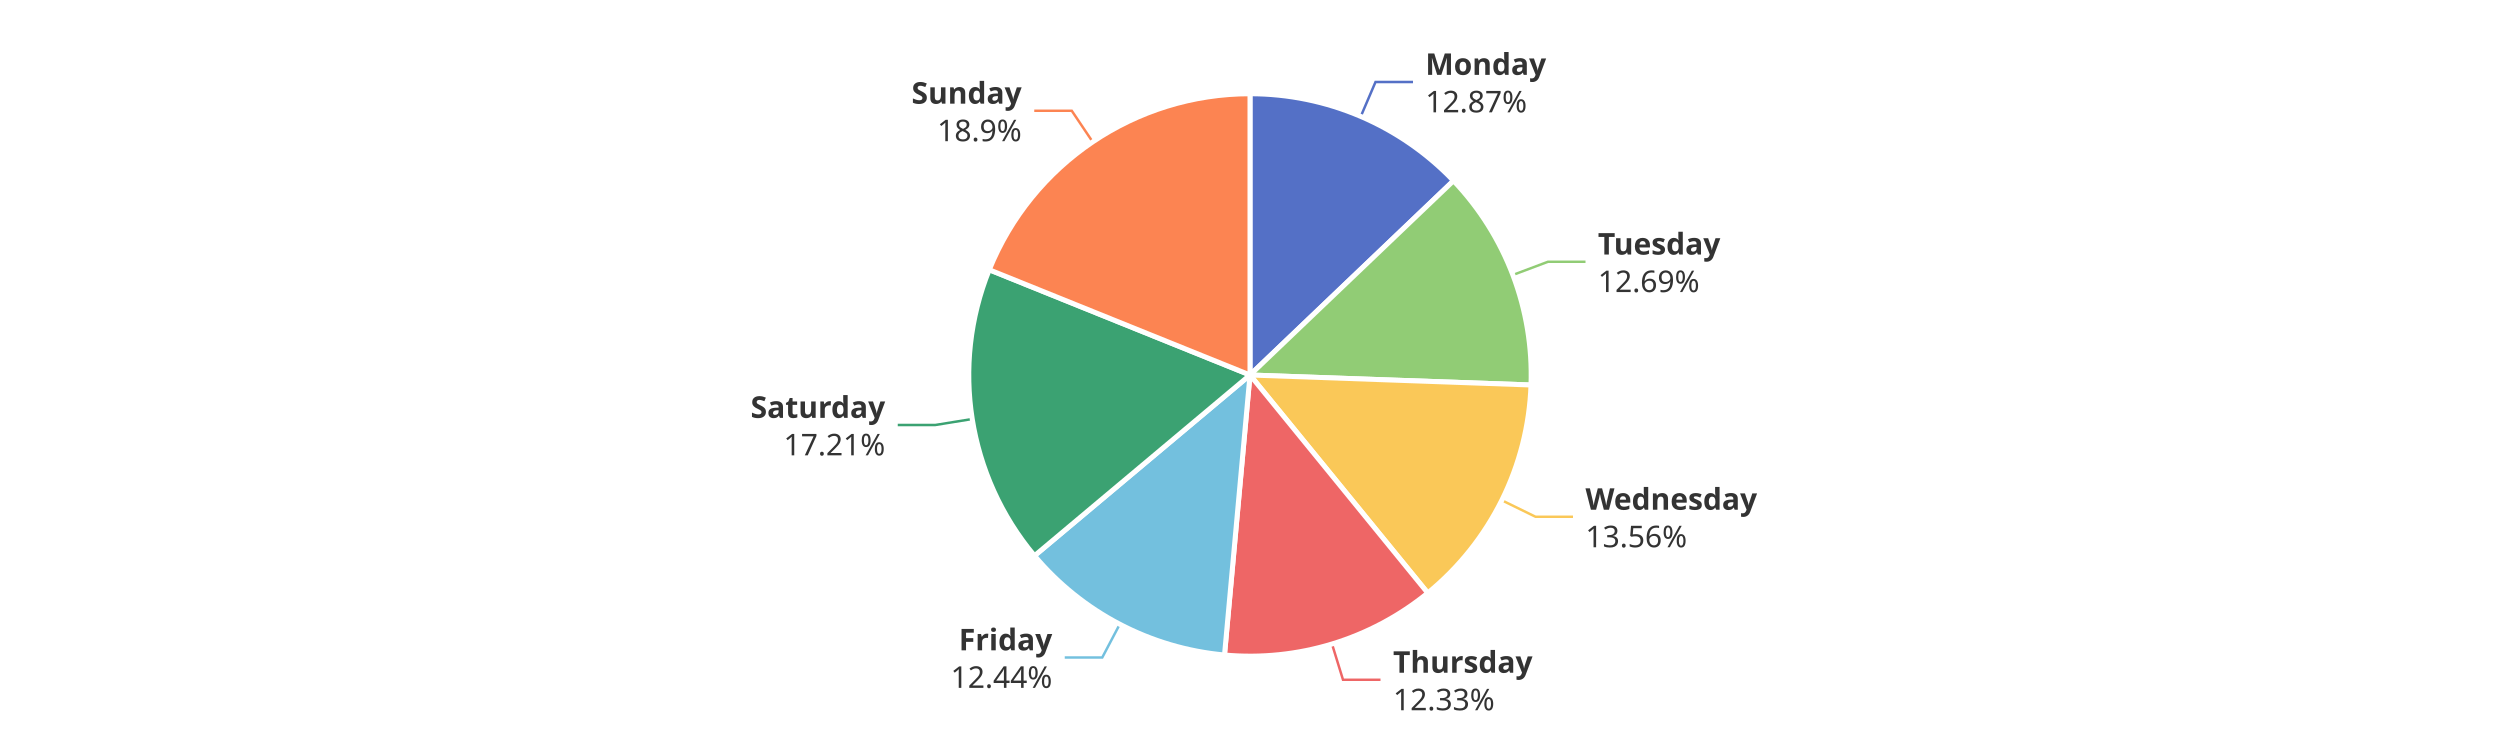
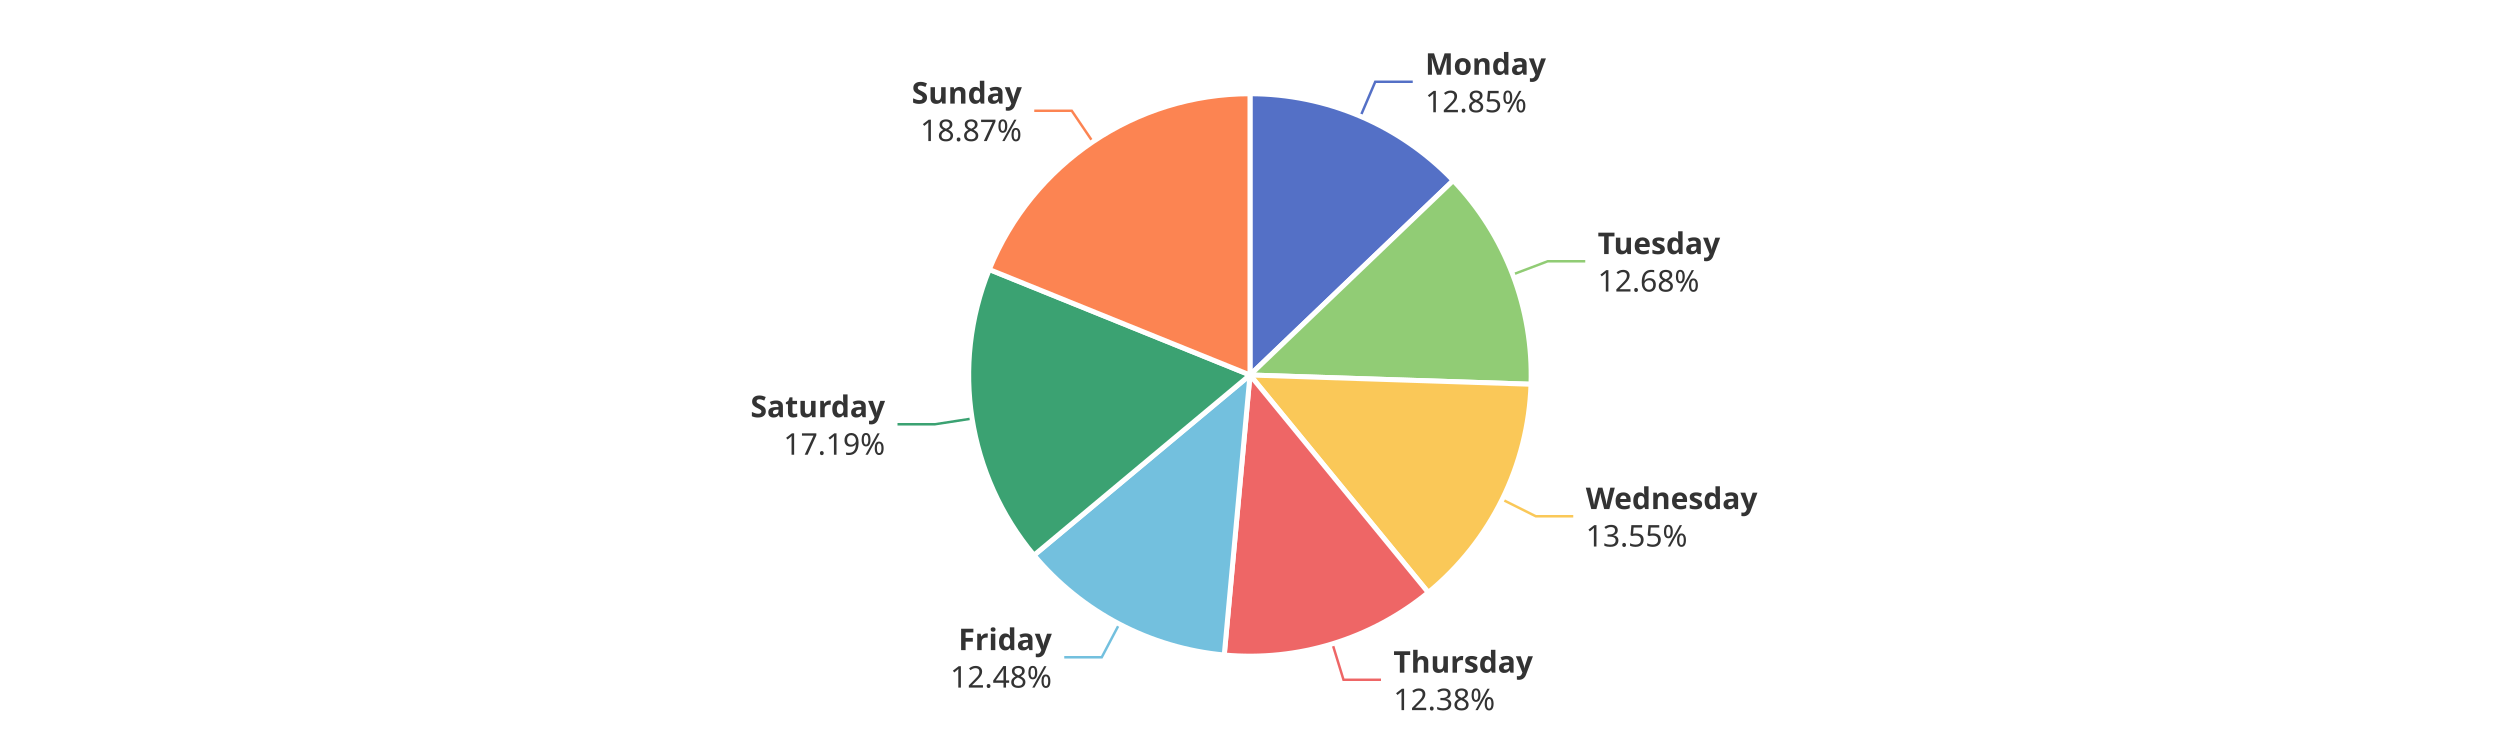
<svg xmlns="http://www.w3.org/2000/svg" width="1000" height="300" version="1.1" baseProfile="full" viewBox="0 0 1000 300">
  <rect width="1000" height="300" x="0" y="0" id="0" fill="#ffffff" />
-   <polyline points="544.3 46.6 550.2 32.8 565.2 32.8" fill="none" stroke="#5470c6" />
-   <polyline points="605.1 110 619.2 104.7 634.2 104.7" fill="none" stroke="#91cc75" />
-   <polyline points="600.7 200.1 614.2 206.7 629.2 206.7" fill="none" stroke="#fac858" />
-   <polyline points="532.8 257.6 537.2 271.9 552.2 271.9" fill="none" stroke="#ee6666" />
-   <polyline points="447.9 249.7 440.9 263 425.9 263" fill="none" stroke="#73c0de" />
-   <polyline points="388.9 167.6 374.1 170 359.1 170" fill="none" stroke="#3ba272" />
-   <polyline points="437.1 56.8 428.7 44.3 413.7 44.3" fill="none" stroke="#fc8452" />
-   <path d="M500 37.5A112.5 112.5 0 0 1 581.4 72.3L500 150Z" fill="#5470c6" stroke="#fff" stroke-width="2" stroke-linejoin="round" />
-   <path d="M581.4 72.3A112.5 112.5 0 0 1 612.4 154L500 150Z" fill="#91cc75" stroke="#fff" stroke-width="2" stroke-linejoin="round" />
-   <path d="M612.4 154A112.5 112.5 0 0 1 571.1 237.2L500 150Z" fill="#fac858" stroke="#fff" stroke-width="2" stroke-linejoin="round" />
-   <path d="M571.1 237.2A112.5 112.5 0 0 1 489.8 262L500 150Z" fill="#ee6666" stroke="#fff" stroke-width="2" stroke-linejoin="round" />
-   <path d="M489.8 262A112.5 112.5 0 0 1 413.8 222.3L500 150Z" fill="#73c0de" stroke="#fff" stroke-width="2" stroke-linejoin="round" />
-   <path d="M413.8 222.3A112.5 112.5 0 0 1 395.7 107.9L500 150Z" fill="#3ba272" stroke="#fff" stroke-width="2" stroke-linejoin="round" />
-   <path d="M395.7 107.9A112.5 112.5 0 0 1 500 37.5L500 150Z" fill="#fc8452" stroke="#fff" stroke-width="2" stroke-linejoin="round" />
-   <path d="M0 -15l42.8 0l0 30l-42.8 0Z" transform="translate(570.158 32.7805)" fill="none" />
-   <text dominant-baseline="central" text-anchor="start" style="font-size:12px;font-family:sans-serif;font-weight:bold;" y="-7.5" transform="translate(570.158 32.7805)" fill="#333" stroke="rgb(255,255,255)" stroke-width="2" paint-order="stroke" stroke-miterlimit="2">Monday</text>
-   <text dominant-baseline="central" text-anchor="start" style="font-size:12px;font-family:sans-serif;" y="7.5" transform="translate(570.158 32.7805)" fill="#333" stroke="rgb(255,255,255)" stroke-width="2" paint-order="stroke" stroke-miterlimit="2">12.87%</text>
-   <path d="M0 -15l46.2 0l0 30l-46.2 0Z" transform="translate(639.1697 104.6698)" fill="none" />
-   <text dominant-baseline="central" text-anchor="start" style="font-size:12px;font-family:sans-serif;font-weight:bold;" y="-7.5" transform="translate(639.1697 104.6698)" fill="#333" stroke="rgb(255,255,255)" stroke-width="2" paint-order="stroke" stroke-miterlimit="2">Tuesday</text>
-   <text dominant-baseline="central" text-anchor="start" style="font-size:12px;font-family:sans-serif;" y="7.5" transform="translate(639.1697 104.6698)" fill="#333" stroke="rgb(255,255,255)" stroke-width="2" paint-order="stroke" stroke-miterlimit="2">12.69%</text>
-   <path d="M0 -15l63.6 0l0 30l-63.6 0Z" transform="translate(634.1795 206.7388)" fill="none" />
-   <text dominant-baseline="central" text-anchor="start" style="font-size:12px;font-family:sans-serif;font-weight:bold;" y="-7.5" transform="translate(634.1795 206.7388)" fill="#333" stroke="rgb(255,255,255)" stroke-width="2" paint-order="stroke" stroke-miterlimit="2">Wednesday</text>
-   <text dominant-baseline="central" text-anchor="start" style="font-size:12px;font-family:sans-serif;" y="7.5" transform="translate(634.1795 206.7388)" fill="#333" stroke="rgb(255,255,255)" stroke-width="2" paint-order="stroke" stroke-miterlimit="2">13.56%</text>
-   <path d="M0 -15l50.2 0l0 30l-50.2 0Z" transform="translate(557.2221 271.9458)" fill="none" />
-   <text dominant-baseline="central" text-anchor="start" style="font-size:12px;font-family:sans-serif;font-weight:bold;" y="-7.5" transform="translate(557.2221 271.9458)" fill="#333" stroke="rgb(255,255,255)" stroke-width="2" paint-order="stroke" stroke-miterlimit="2">Thursday</text>
-   <text dominant-baseline="central" text-anchor="start" style="font-size:12px;font-family:sans-serif;" y="7.5" transform="translate(557.2221 271.9458)" fill="#333" stroke="rgb(255,255,255)" stroke-width="2" paint-order="stroke" stroke-miterlimit="2">12.33%</text>
-   <path d="M-40.9 -15l40.9 0l0 30l-40.9 0Z" transform="translate(420.9061 262.9786)" fill="none" />
-   <text dominant-baseline="central" text-anchor="end" style="font-size:12px;font-family:sans-serif;font-weight:bold;" y="-7.5" transform="translate(420.9061 262.9786)" fill="#333" stroke="rgb(255,255,255)" stroke-width="2" paint-order="stroke" stroke-miterlimit="2">Friday</text>
-   <text dominant-baseline="central" text-anchor="end" style="font-size:12px;font-family:sans-serif;" y="7.5" transform="translate(420.9061 262.9786)" fill="#333" stroke="rgb(255,255,255)" stroke-width="2" paint-order="stroke" stroke-miterlimit="2">12.44%</text>
-   <path d="M-48.2 -15l48.2 0l0 30l-48.2 0Z" transform="translate(354.076 169.985)" fill="none" />
-   <text dominant-baseline="central" text-anchor="end" style="font-size:12px;font-family:sans-serif;font-weight:bold;" y="-7.5" transform="translate(354.076 169.985)" fill="#333" stroke="rgb(255,255,255)" stroke-width="2" paint-order="stroke" stroke-miterlimit="2">Saturday</text>
-   <text dominant-baseline="central" text-anchor="end" style="font-size:12px;font-family:sans-serif;" y="7.5" transform="translate(354.076 169.985)" fill="#333" stroke="rgb(255,255,255)" stroke-width="2" paint-order="stroke" stroke-miterlimit="2">17.21%</text>
-   <path d="M-40.9 -15l40.9 0l0 30l-40.9 0Z" transform="translate(408.666 44.3226)" fill="none" />
-   <text dominant-baseline="central" text-anchor="end" style="font-size:12px;font-family:sans-serif;font-weight:bold;" y="-7.5" transform="translate(408.666 44.3226)" fill="#333" stroke="rgb(255,255,255)" stroke-width="2" paint-order="stroke" stroke-miterlimit="2">Sunday</text>
-   <text dominant-baseline="central" text-anchor="end" style="font-size:12px;font-family:sans-serif;" y="7.5" transform="translate(408.666 44.3226)" fill="#333" stroke="rgb(255,255,255)" stroke-width="2" paint-order="stroke" stroke-miterlimit="2">18.9%</text>
+   <polyline points="544.2 46.5 550.1 32.7 565.1 32.7" fill="none" stroke="#5470c6" />
+   <polyline points="605.1 109.8 619.1 104.5 634.1 104.5" fill="none" stroke="#91cc75" />
+   <polyline points="600.9 199.8 614.3 206.5 629.3 206.5" fill="none" stroke="#fac858" />
+   <polyline points="533 257.6 537.4 271.9 552.4 271.9" fill="none" stroke="#ee6666" />
+   <polyline points="447.7 249.6 440.7 262.9 425.7 262.9" fill="none" stroke="#73c0de" />
+   <polyline points="388.9 167.4 374 169.7 359 169.7" fill="none" stroke="#3ba272" />
+   <polyline points="437.1 56.7 428.7 44.3 413.7 44.3" fill="none" stroke="#fc8452" />
+   <path d="M500 37.5A112.5 112.5 0 0 1 581.3 72.2L500 150Z" fill="#5470c6" stroke="#fff" stroke-width="2" stroke-linejoin="round" />
+   <path d="M581.3 72.2A112.5 112.5 0 0 1 612.4 153.7L500 150Z" fill="#91cc75" stroke="#fff" stroke-width="2" stroke-linejoin="round" />
+   <path d="M612.4 153.7A112.5 112.5 0 0 1 571.3 237L500 150Z" fill="#fac858" stroke="#fff" stroke-width="2" stroke-linejoin="round" />
+   <path d="M571.3 237A112.5 112.5 0 0 1 489.7 262L500 150Z" fill="#ee6666" stroke="#fff" stroke-width="2" stroke-linejoin="round" />
+   <path d="M489.7 262A112.5 112.5 0 0 1 413.6 222.1L500 150Z" fill="#73c0de" stroke="#fff" stroke-width="2" stroke-linejoin="round" />
+   <path d="M413.6 222.1A112.5 112.5 0 0 1 395.7 107.8L500 150Z" fill="#3ba272" stroke="#fff" stroke-width="2" stroke-linejoin="round" />
+   <path d="M395.7 107.8A112.5 112.5 0 0 1 500 37.5L500 150Z" fill="#fc8452" stroke="#fff" stroke-width="2" stroke-linejoin="round" />
+   <path d="M0 -15l42.8 0l0 30l-42.8 0Z" transform="translate(570.0796 32.7469)" fill="none" />
+   <text dominant-baseline="central" text-anchor="start" style="font-size:12px;font-family:sans-serif;font-weight:bold;" y="-7.5" transform="translate(570.0796 32.7469)" fill="#333" stroke="rgb(255,255,255)" stroke-width="2" paint-order="stroke" stroke-miterlimit="2">Monday</text>
+   <text dominant-baseline="central" text-anchor="start" style="font-size:12px;font-family:sans-serif;" y="7.5" transform="translate(570.0796 32.7469)" fill="#333" stroke="rgb(255,255,255)" stroke-width="2" paint-order="stroke" stroke-miterlimit="2">12.85%</text>
+   <path d="M0 -15l46.2 0l0 30l-46.2 0Z" transform="translate(639.0929 104.4683)" fill="none" />
+   <text dominant-baseline="central" text-anchor="start" style="font-size:12px;font-family:sans-serif;font-weight:bold;" y="-7.5" transform="translate(639.0929 104.4683)" fill="#333" stroke="rgb(255,255,255)" stroke-width="2" paint-order="stroke" stroke-miterlimit="2">Tuesday</text>
+   <text dominant-baseline="central" text-anchor="start" style="font-size:12px;font-family:sans-serif;" y="7.5" transform="translate(639.0929 104.4683)" fill="#333" stroke="rgb(255,255,255)" stroke-width="2" paint-order="stroke" stroke-miterlimit="2">12.68%</text>
+   <path d="M0 -15l63.6 0l0 30l-63.6 0Z" transform="translate(634.3155 206.4644)" fill="none" />
+   <text dominant-baseline="central" text-anchor="start" style="font-size:12px;font-family:sans-serif;font-weight:bold;" y="-7.5" transform="translate(634.3155 206.4644)" fill="#333" stroke="rgb(255,255,255)" stroke-width="2" paint-order="stroke" stroke-miterlimit="2">Wednesday</text>
+   <text dominant-baseline="central" text-anchor="start" style="font-size:12px;font-family:sans-serif;" y="7.5" transform="translate(634.3155 206.4644)" fill="#333" stroke="rgb(255,255,255)" stroke-width="2" paint-order="stroke" stroke-miterlimit="2">13.55%</text>
+   <path d="M0 -15l50.2 0l0 30l-50.2 0Z" transform="translate(557.3716 271.9)" fill="none" />
+   <text dominant-baseline="central" text-anchor="start" style="font-size:12px;font-family:sans-serif;font-weight:bold;" y="-7.5" transform="translate(557.3716 271.9)" fill="#333" stroke="rgb(255,255,255)" stroke-width="2" paint-order="stroke" stroke-miterlimit="2">Thursday</text>
+   <text dominant-baseline="central" text-anchor="start" style="font-size:12px;font-family:sans-serif;" y="7.5" transform="translate(557.3716 271.9)" fill="#333" stroke="rgb(255,255,255)" stroke-width="2" paint-order="stroke" stroke-miterlimit="2">12.38%</text>
+   <path d="M-40.9 -15l40.9 0l0 30l-40.9 0Z" transform="translate(420.7342 262.8885)" fill="none" />
+   <text dominant-baseline="central" text-anchor="end" style="font-size:12px;font-family:sans-serif;font-weight:bold;" y="-7.5" transform="translate(420.7342 262.8885)" fill="#333" stroke="rgb(255,255,255)" stroke-width="2" paint-order="stroke" stroke-miterlimit="2">Friday</text>
+   <text dominant-baseline="central" text-anchor="end" style="font-size:12px;font-family:sans-serif;" y="7.5" transform="translate(420.7342 262.8885)" fill="#333" stroke="rgb(255,255,255)" stroke-width="2" paint-order="stroke" stroke-miterlimit="2">12.48%</text>
+   <path d="M-48.2 -15l48.2 0l0 30l-48.2 0Z" transform="translate(354.0352 169.7258)" fill="none" />
+   <text dominant-baseline="central" text-anchor="end" style="font-size:12px;font-family:sans-serif;font-weight:bold;" y="-7.5" transform="translate(354.0352 169.7258)" fill="#333" stroke="rgb(255,255,255)" stroke-width="2" paint-order="stroke" stroke-miterlimit="2">Saturday</text>
+   <text dominant-baseline="central" text-anchor="end" style="font-size:12px;font-family:sans-serif;" y="7.5" transform="translate(354.0352 169.7258)" fill="#333" stroke="rgb(255,255,255)" stroke-width="2" paint-order="stroke" stroke-miterlimit="2">17.19%</text>
+   <path d="M-40.9 -15l40.9 0l0 30l-40.9 0Z" transform="translate(408.7387 44.2736)" fill="none" />
+   <text dominant-baseline="central" text-anchor="end" style="font-size:12px;font-family:sans-serif;font-weight:bold;" y="-7.5" transform="translate(408.7387 44.2736)" fill="#333" stroke="rgb(255,255,255)" stroke-width="2" paint-order="stroke" stroke-miterlimit="2">Sunday</text>
+   <text dominant-baseline="central" text-anchor="end" style="font-size:12px;font-family:sans-serif;" y="7.5" transform="translate(408.7387 44.2736)" fill="#333" stroke="rgb(255,255,255)" stroke-width="2" paint-order="stroke" stroke-miterlimit="2">18.87%</text>
</svg>
